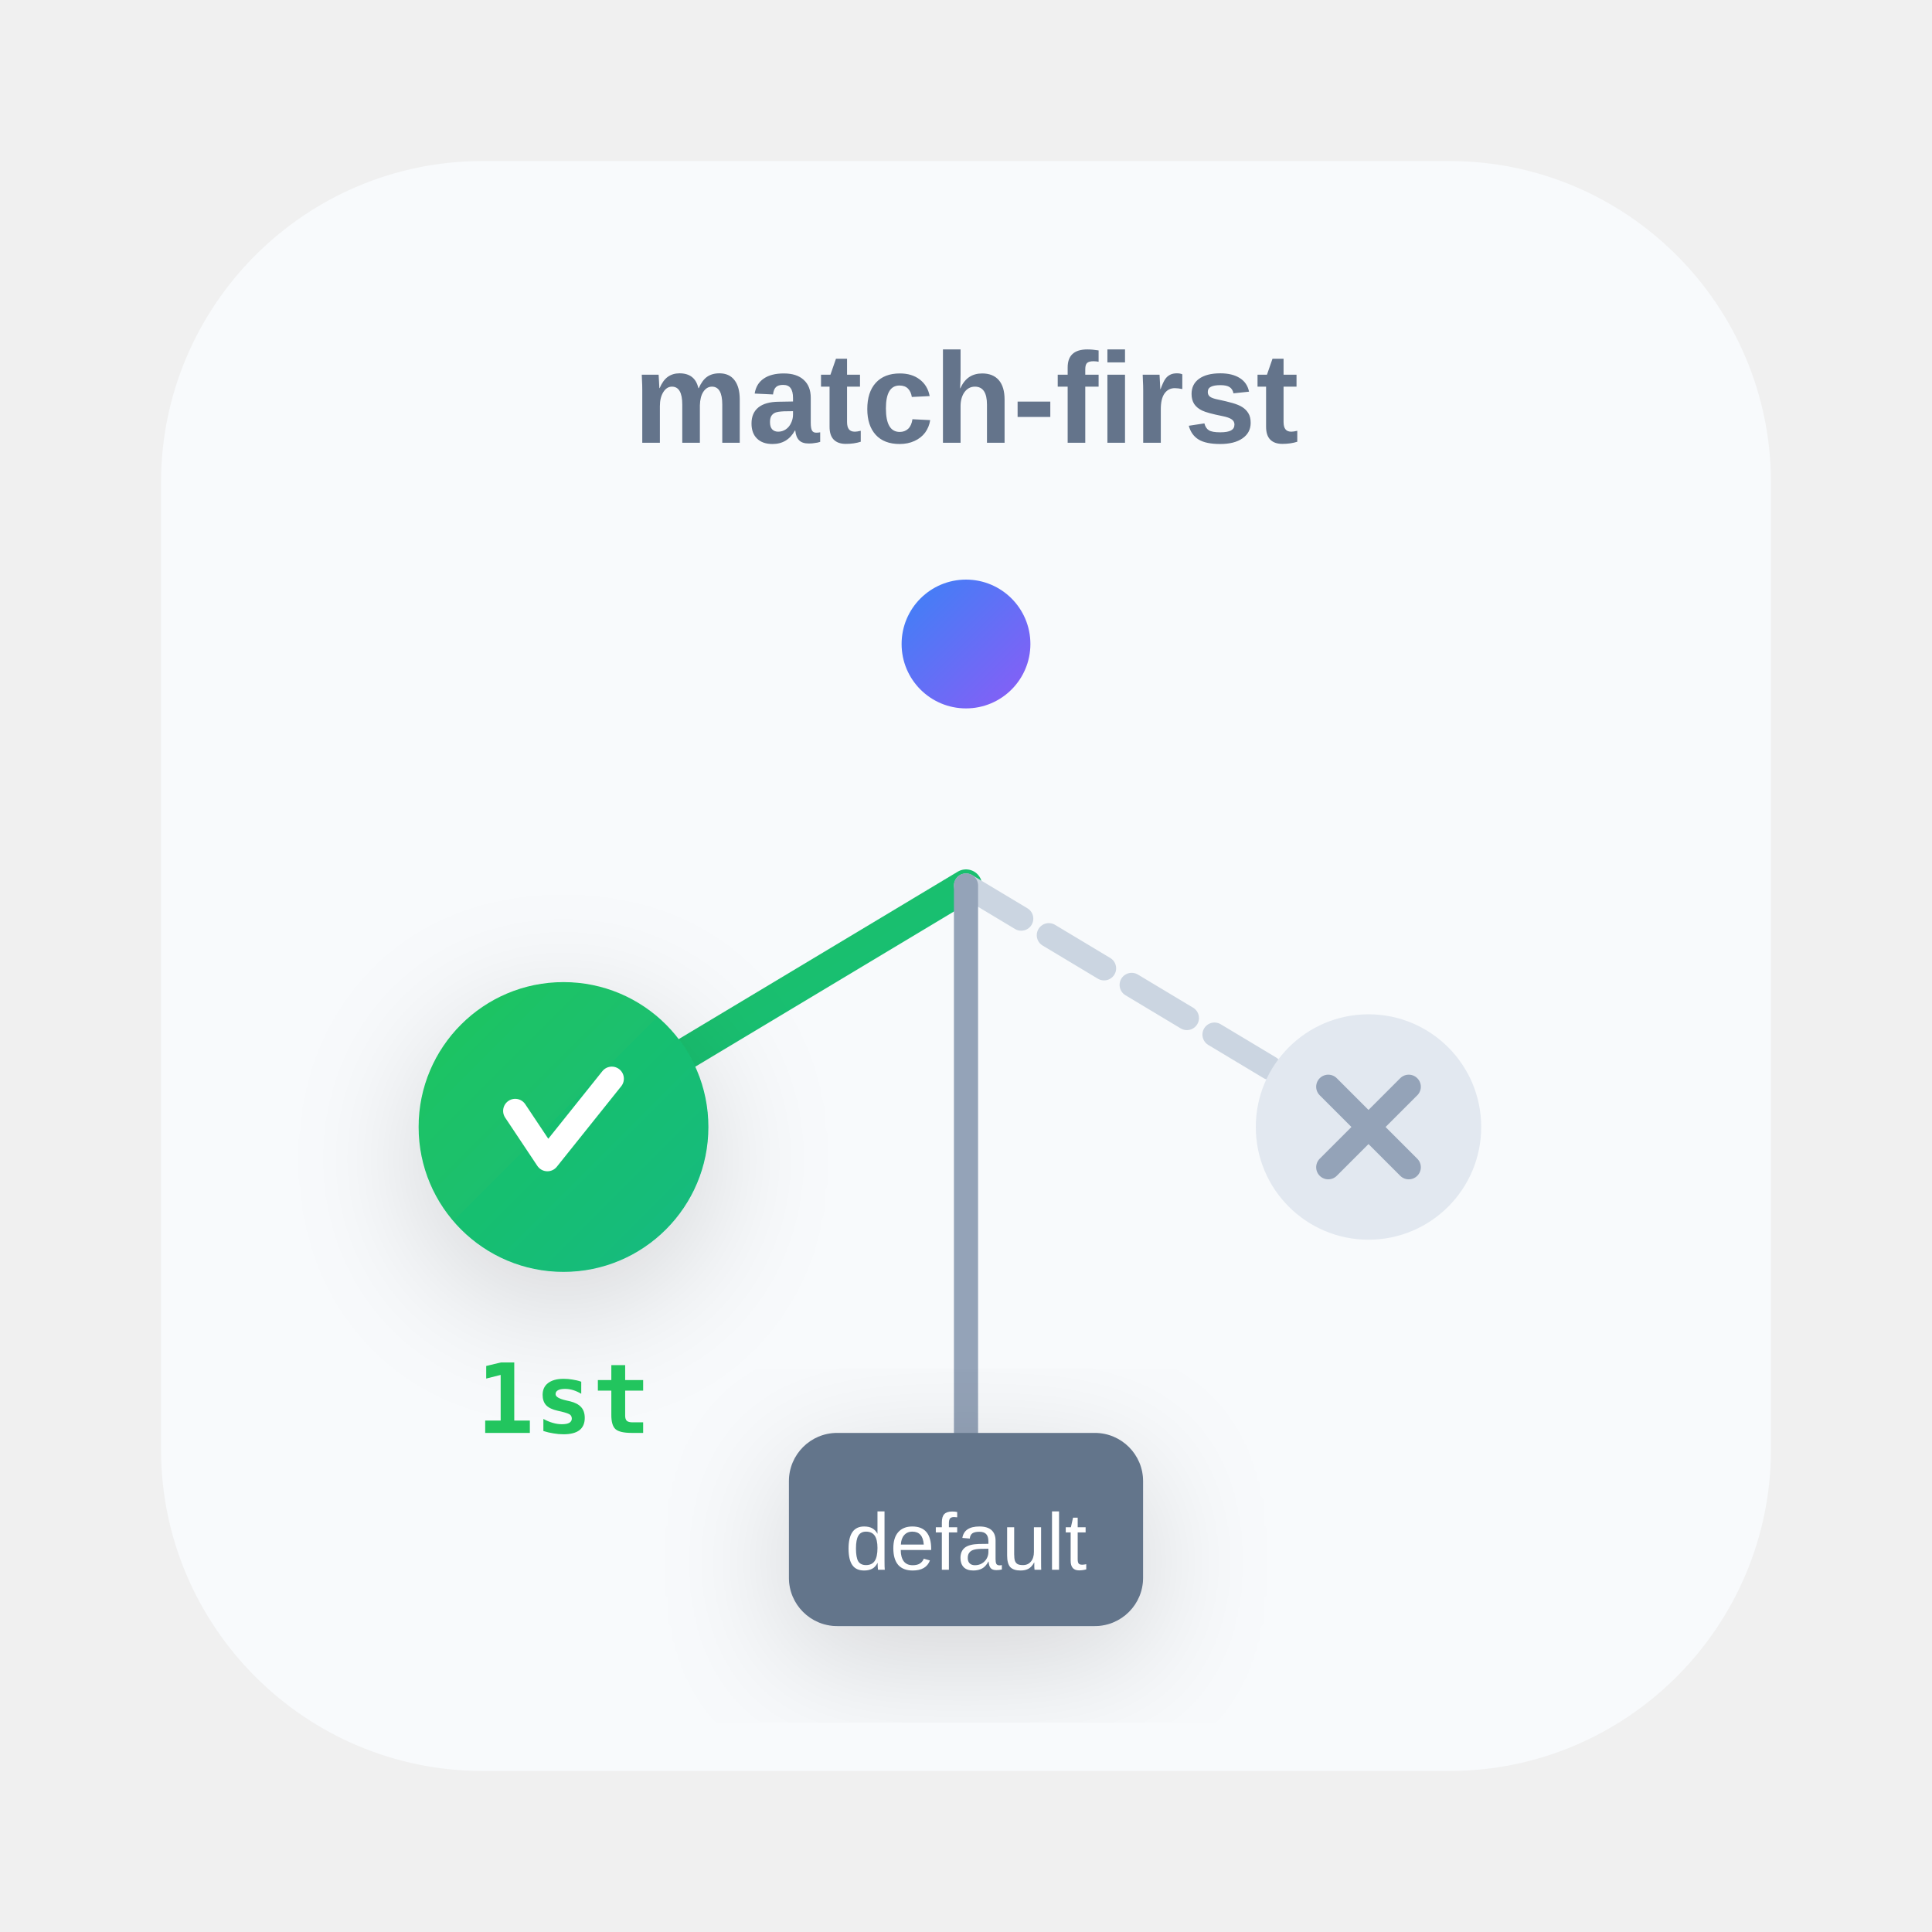
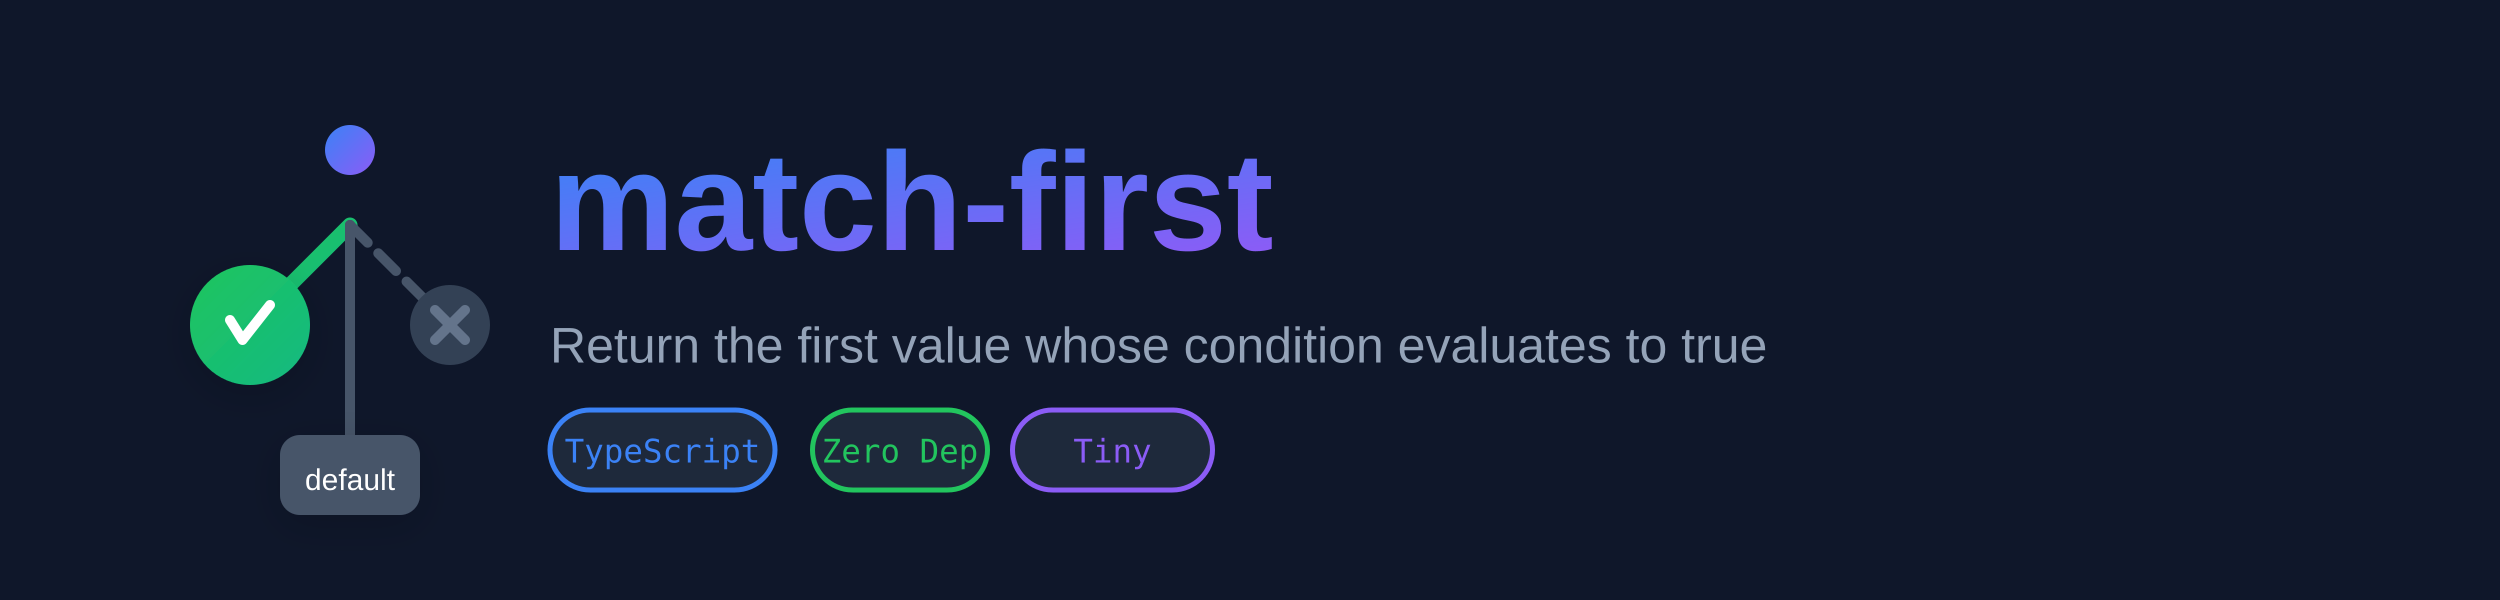
- <svg xmlns="http://www.w3.org/2000/svg" viewBox="0 0 240 240" width="240" height="240">
+ <svg xmlns="http://www.w3.org/2000/svg" viewBox="0 0 1000 240" width="1000" height="240">
  <defs>
    <linearGradient id="primary" x1="0%" y1="0%" x2="100%" y2="100%">
      <stop offset="0%" style="stop-color:#3b82f6" />
      <stop offset="100%" style="stop-color:#8b5cf6" />
    </linearGradient>
    <linearGradient id="success" x1="0%" y1="0%" x2="100%" y2="100%">
      <stop offset="0%" style="stop-color:#22c55e" />
      <stop offset="100%" style="stop-color:#10b981" />
    </linearGradient>
    <filter id="shadow" x="-50%" y="-50%" width="200%" height="200%">
      <feDropShadow dx="0" dy="4" stdDeviation="8" flood-color="#000" flood-opacity="0.15" />
    </filter>
  </defs>
-   <rect x="20" y="20" width="200" height="200" rx="40" fill="#f8fafc" />
-   <text x="120" y="55" font-family="Arial, sans-serif" font-size="16" font-weight="bold" fill="#64748b" text-anchor="middle">match-first</text>
-   <g stroke-linecap="round">
-     <line x1="120" y1="80" x2="120" y2="110" stroke="url(#primary)" stroke-width="4" />
-     <line x1="120" y1="110" x2="70" y2="140" stroke="url(#success)" stroke-width="4" />
-     <line x1="120" y1="110" x2="170" y2="140" stroke="#cbd5e1" stroke-width="3" stroke-dasharray="8 4" />
-     <line x1="120" y1="110" x2="120" y2="190" stroke="#94a3b8" stroke-width="3" />
+   <rect width="1000" height="240" fill="#0f172a" />
+   <g transform="translate(60, 40)">
+     <g stroke-linecap="round">
+       <line x1="80" y1="20" x2="80" y2="50" stroke="url(#primary)" stroke-width="6" />
+       <line x1="80" y1="50" x2="40" y2="90" stroke="url(#success)" stroke-width="6" />
+       <line x1="80" y1="50" x2="120" y2="90" stroke="#475569" stroke-width="4" stroke-dasharray="10 6" />
+       <line x1="80" y1="50" x2="80" y2="150" stroke="#475569" stroke-width="4" />
+     </g>
+     <g transform="translate(40, 90)">
+       <circle r="24" fill="url(#success)" filter="url(#shadow)" />
+       <path d="M -8 -2 L -3 6 L 8 -8" stroke="white" stroke-width="4" stroke-linecap="round" stroke-linejoin="round" fill="none" />
+     </g>
+     <g transform="translate(120, 90)">
+       <circle r="16" fill="#334155" />
+       <path d="M -6 -6 L 6 6 M 6 -6 L -6 6" stroke="#64748b" stroke-width="4" stroke-linecap="round" />
+     </g>
+     <g transform="translate(80, 150)">
+       <rect x="-28" y="-16" width="56" height="32" rx="8" fill="#475569" filter="url(#shadow)" />
+       <text y="6" font-family="Arial" font-size="12" fill="white" text-anchor="middle">default</text>
+     </g>
+     <circle cx="80" cy="20" r="10" fill="url(#primary)" />
  </g>
-   <g transform="translate(70, 140)">
-     <circle r="18" fill="url(#success)" filter="url(#shadow)" />
-     <path d="M -6 -2 L -2 4 L 6 -6" stroke="white" stroke-width="3" stroke-linecap="round" stroke-linejoin="round" fill="none" />
-     <text y="38" font-family="monospace" font-size="12" fill="#22c55e" text-anchor="middle" font-weight="bold">1st</text>
+   <g transform="translate(220, 100)">
+     <text font-family="Arial, sans-serif" font-size="56" font-weight="bold" fill="url(#primary)">match-first</text>
+     <text x="0" y="45" font-family="Arial, sans-serif" font-size="20" fill="#94a3b8">Return the first value whose condition evaluates to true</text>
+     <g transform="translate(0, 80)">
+       <rect x="0" y="-16" width="90" height="32" rx="16" fill="#1e293b" stroke="#3b82f6" stroke-width="2" />
+       <text x="45" y="5" font-family="monospace" font-size="13" fill="#3b82f6" text-anchor="middle">TypeScript</text>
+       <rect x="105" y="-16" width="70" height="32" rx="16" fill="#1e293b" stroke="#22c55e" stroke-width="2" />
+       <text x="140" y="5" font-family="monospace" font-size="13" fill="#22c55e" text-anchor="middle">Zero Dep</text>
+       <rect x="185" y="-16" width="80" height="32" rx="16" fill="#1e293b" stroke="#8b5cf6" stroke-width="2" />
+       <text x="225" y="5" font-family="monospace" font-size="13" fill="#8b5cf6" text-anchor="middle">Tiny</text>
+     </g>
  </g>
-   <g transform="translate(170, 140)">
-     <circle r="14" fill="#e2e8f0" />
-     <path d="M -5 -5 L 5 5 M 5 -5 L -5 5" stroke="#94a3b8" stroke-width="3" stroke-linecap="round" />
-   </g>
-   <g transform="translate(120, 190)">
-     <rect x="-22" y="-12" width="44" height="24" rx="6" fill="#64748b" filter="url(#shadow)" />
-     <text y="5" font-family="Arial" font-size="10" fill="white" text-anchor="middle">default</text>
-   </g>
-   <circle cx="120" cy="80" r="8" fill="url(#primary)" />
</svg>
